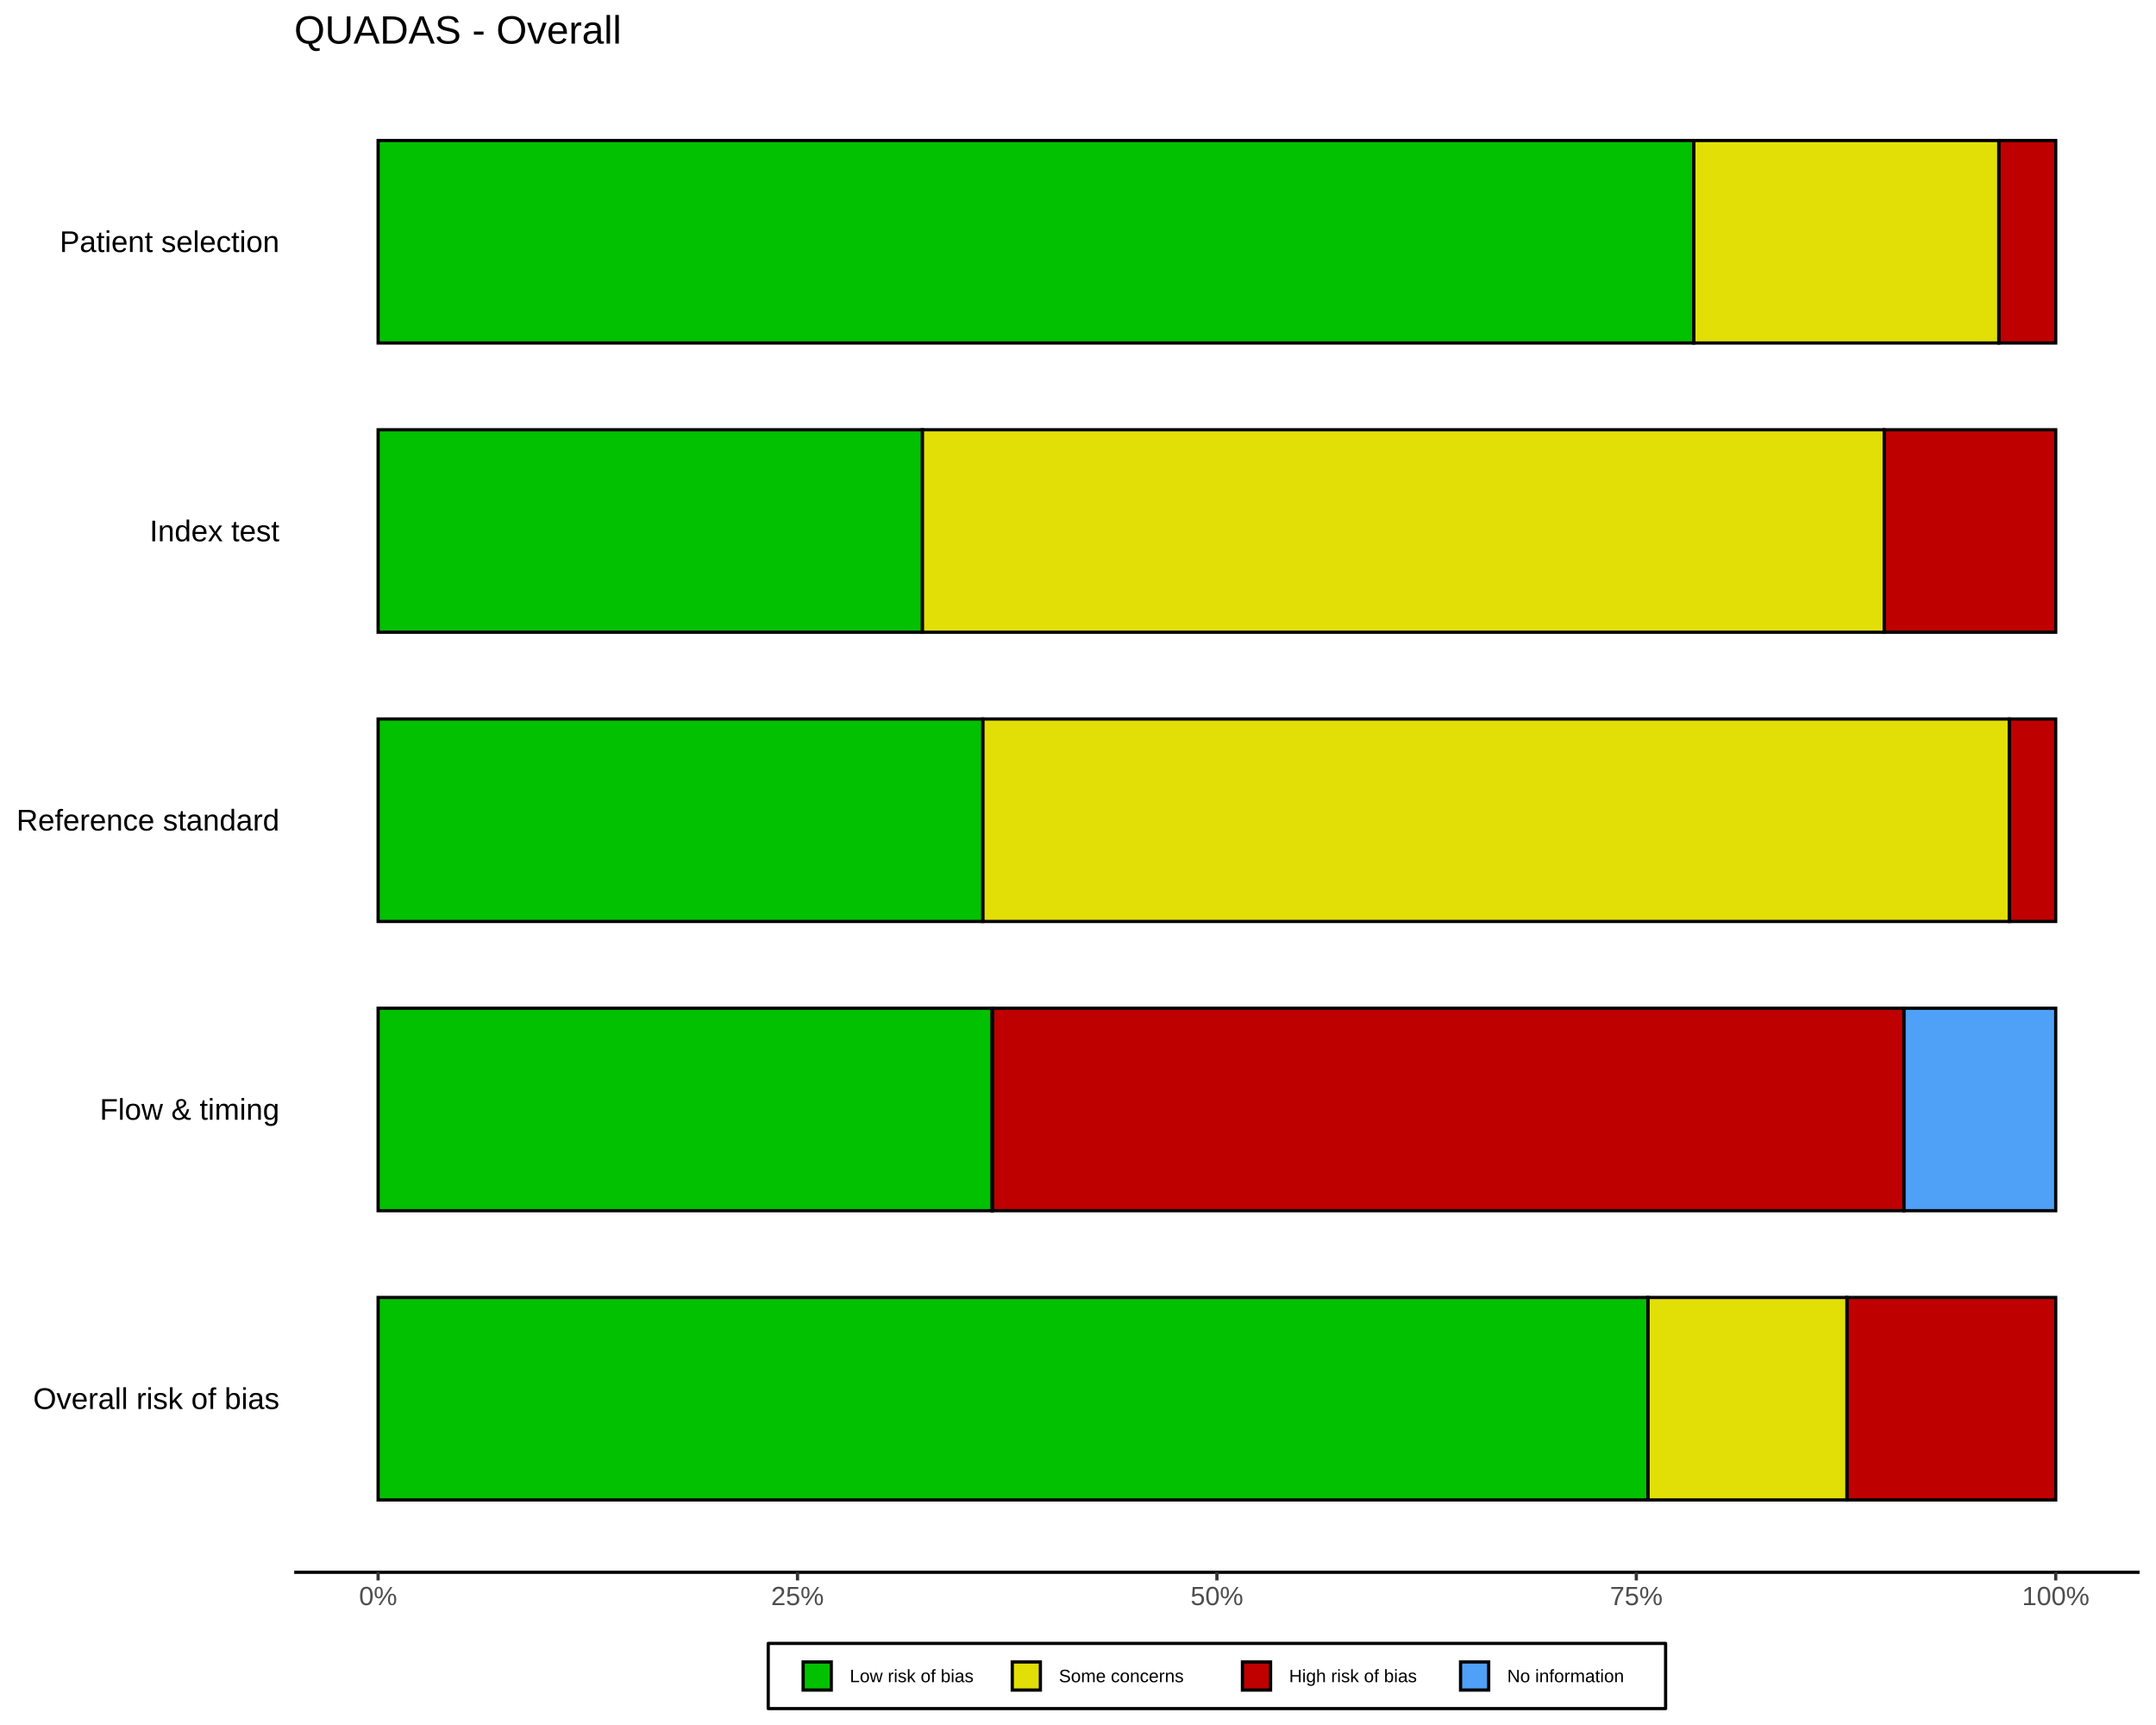
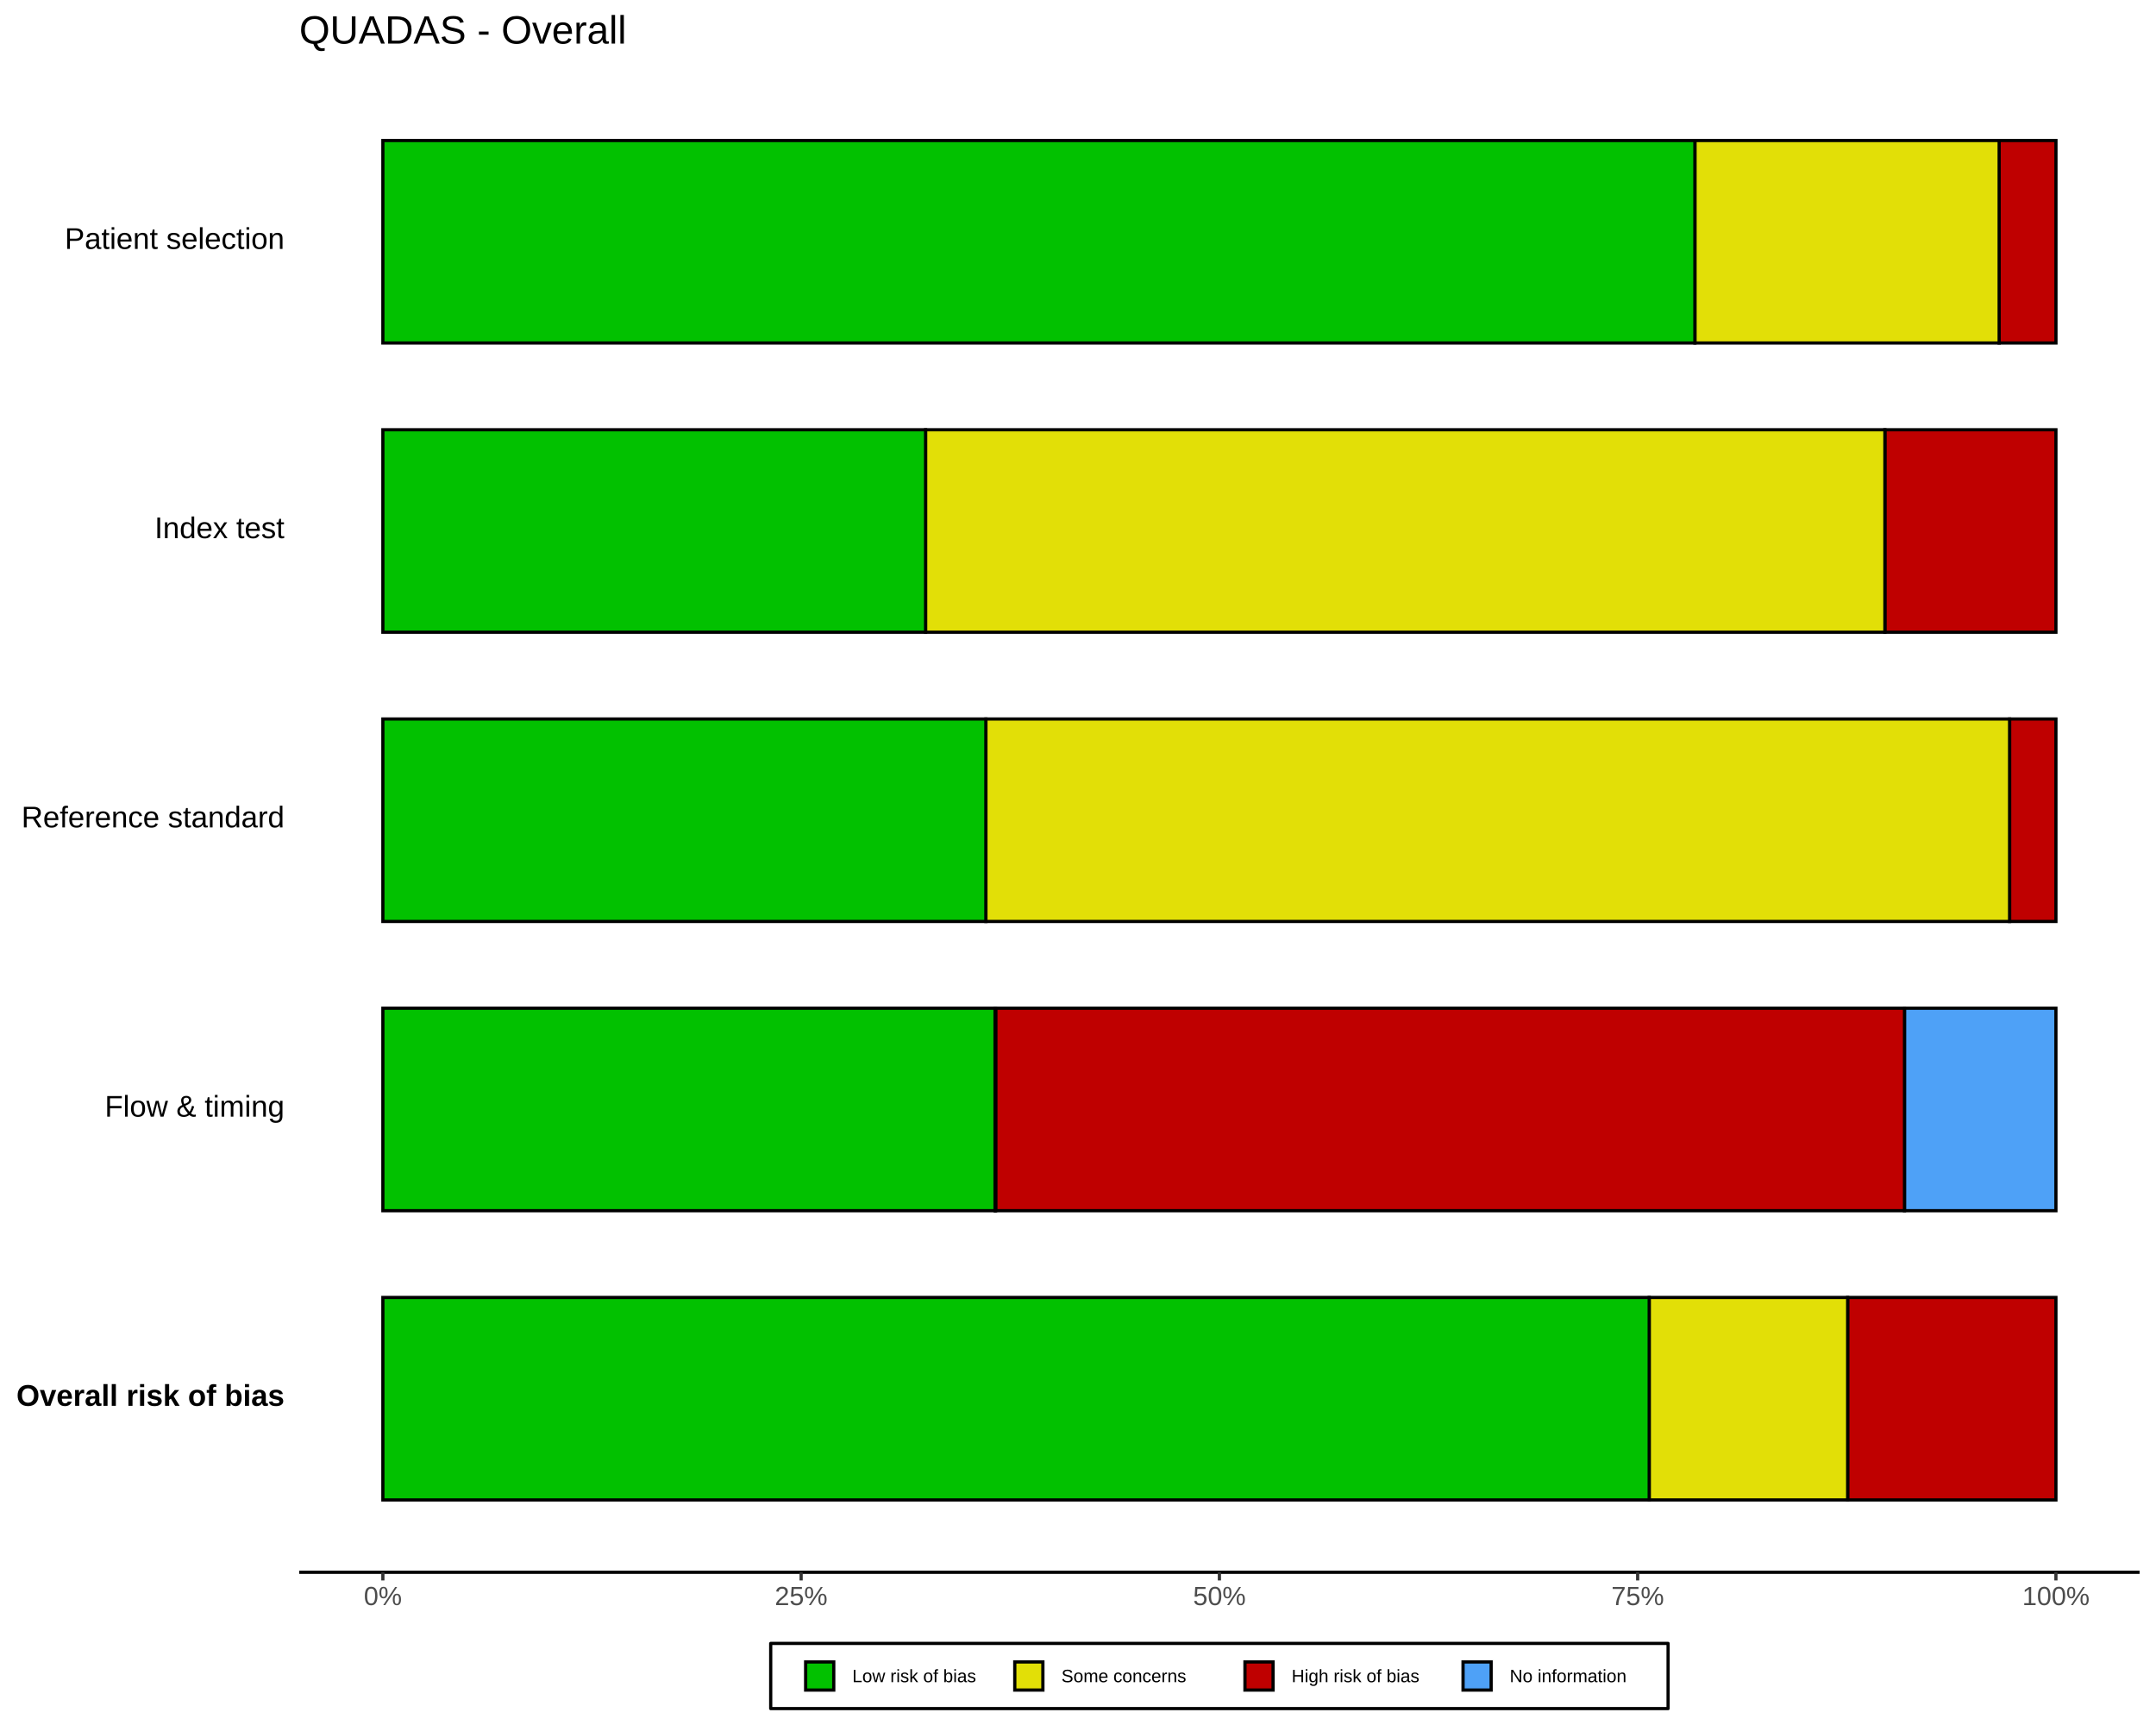
<svg xmlns="http://www.w3.org/2000/svg" viewBox="0 0 720.00 576.00">
  <defs>
    <style type="text/css">
    line, polyline, polygon, path, rect, circle {
      fill: none;
      stroke: #000000;
      stroke-linecap: round;
      stroke-linejoin: round;
      stroke-miterlimit: 10.00;
    }
  </style>
  </defs>
  <rect width="100%" height="100%" style="stroke: none; fill: #FFFFFF;" />
  <rect x="0.00" y="0.00" width="720.00" height="576.00" style="stroke-width: 1.07; stroke: #FFFFFF; fill: #FFFFFF;" />
  <defs>
-     <clipPath id="cpOTguMjV8NzE0LjUyfDUyNS4wMHwyMi43Nw==">
-       <rect x="98.25" y="22.77" width="616.27" height="502.22" />
+     <clipPath id="cpOTkuOTN8NzE0LjUyfDUyNS4wMHwyMi43Nw==">
+       <rect x="99.93" y="22.77" width="614.59" height="502.22" />
    </clipPath>
  </defs>
-   <rect x="616.77" y="433.24" width="69.74" height="67.61" style="stroke-width: 1.07; stroke-linecap: square; stroke-linejoin: miter; fill: #BF0000;" clip-path="url(#cpOTguMjV8NzE0LjUyfDUyNS4wMHwyMi43Nw==)" />
-   <rect x="550.31" y="433.24" width="66.46" height="67.61" style="stroke-width: 1.07; stroke-linecap: square; stroke-linejoin: miter; fill: #E2DF07;" clip-path="url(#cpOTguMjV8NzE0LjUyfDUyNS4wMHwyMi43Nw==)" />
-   <rect x="126.27" y="433.24" width="424.04" height="67.61" style="stroke-width: 1.07; stroke-linecap: square; stroke-linejoin: miter; fill: #02C100;" clip-path="url(#cpOTguMjV8NzE0LjUyfDUyNS4wMHwyMi43Nw==)" />
-   <rect x="635.79" y="336.66" width="50.72" height="67.61" style="stroke-width: 1.07; stroke-linecap: square; stroke-linejoin: miter; fill: #4EA1F7;" clip-path="url(#cpOTguMjV8NzE0LjUyfDUyNS4wMHwyMi43Nw==)" />
-   <rect x="331.47" y="336.66" width="304.32" height="67.61" style="stroke-width: 1.07; stroke-linecap: square; stroke-linejoin: miter; fill: #BF0000;" clip-path="url(#cpOTguMjV8NzE0LjUyfDUyNS4wMHwyMi43Nw==)" />
-   <rect x="331.25" y="336.66" width="0.22" height="67.61" style="stroke-width: 1.07; stroke-linecap: square; stroke-linejoin: miter; fill: #E2DF07;" clip-path="url(#cpOTguMjV8NzE0LjUyfDUyNS4wMHwyMi43Nw==)" />
-   <rect x="126.27" y="336.66" width="204.98" height="67.61" style="stroke-width: 1.07; stroke-linecap: square; stroke-linejoin: miter; fill: #02C100;" clip-path="url(#cpOTguMjV8NzE0LjUyfDUyNS4wMHwyMi43Nw==)" />
-   <rect x="670.98" y="240.08" width="15.52" height="67.61" style="stroke-width: 1.07; stroke-linecap: square; stroke-linejoin: miter; fill: #BF0000;" clip-path="url(#cpOTguMjV8NzE0LjUyfDUyNS4wMHwyMi43Nw==)" />
-   <rect x="328.19" y="240.08" width="342.80" height="67.61" style="stroke-width: 1.07; stroke-linecap: square; stroke-linejoin: miter; fill: #E2DF07;" clip-path="url(#cpOTguMjV8NzE0LjUyfDUyNS4wMHwyMi43Nw==)" />
-   <rect x="126.27" y="240.08" width="201.92" height="67.61" style="stroke-width: 1.07; stroke-linecap: square; stroke-linejoin: miter; fill: #02C100;" clip-path="url(#cpOTguMjV8NzE0LjUyfDUyNS4wMHwyMi43Nw==)" />
-   <rect x="629.23" y="143.50" width="57.28" height="67.61" style="stroke-width: 1.07; stroke-linecap: square; stroke-linejoin: miter; fill: #BF0000;" clip-path="url(#cpOTguMjV8NzE0LjUyfDUyNS4wMHwyMi43Nw==)" />
-   <rect x="308.00" y="143.50" width="321.23" height="67.61" style="stroke-width: 1.07; stroke-linecap: square; stroke-linejoin: miter; fill: #E2DF07;" clip-path="url(#cpOTguMjV8NzE0LjUyfDUyNS4wMHwyMi43Nw==)" />
-   <rect x="126.27" y="143.50" width="181.73" height="67.61" style="stroke-width: 1.07; stroke-linecap: square; stroke-linejoin: miter; fill: #02C100;" clip-path="url(#cpOTguMjV8NzE0LjUyfDUyNS4wMHwyMi43Nw==)" />
-   <rect x="667.49" y="46.92" width="19.02" height="67.61" style="stroke-width: 1.07; stroke-linecap: square; stroke-linejoin: miter; fill: #BF0000;" clip-path="url(#cpOTguMjV8NzE0LjUyfDUyNS4wMHwyMi43Nw==)" />
-   <rect x="565.61" y="46.92" width="101.88" height="67.61" style="stroke-width: 1.07; stroke-linecap: square; stroke-linejoin: miter; fill: #E2DF07;" clip-path="url(#cpOTguMjV8NzE0LjUyfDUyNS4wMHwyMi43Nw==)" />
-   <rect x="126.27" y="46.92" width="439.35" height="67.61" style="stroke-width: 1.07; stroke-linecap: square; stroke-linejoin: miter; fill: #02C100;" clip-path="url(#cpOTguMjV8NzE0LjUyfDUyNS4wMHwyMi43Nw==)" />
+   <rect x="617.03" y="433.24" width="69.55" height="67.61" style="stroke-width: 1.07; stroke-linecap: square; stroke-linejoin: miter; fill: #BF0000;" clip-path="url(#cpOTkuOTN8NzE0LjUyfDUyNS4wMHwyMi43Nw==)" />
+   <rect x="550.75" y="433.24" width="66.28" height="67.61" style="stroke-width: 1.07; stroke-linecap: square; stroke-linejoin: miter; fill: #E2DF07;" clip-path="url(#cpOTkuOTN8NzE0LjUyfDUyNS4wMHwyMi43Nw==)" />
+   <rect x="127.86" y="433.24" width="422.89" height="67.61" style="stroke-width: 1.07; stroke-linecap: square; stroke-linejoin: miter; fill: #02C100;" clip-path="url(#cpOTkuOTN8NzE0LjUyfDUyNS4wMHwyMi43Nw==)" />
+   <rect x="636.00" y="336.66" width="50.58" height="67.61" style="stroke-width: 1.07; stroke-linecap: square; stroke-linejoin: miter; fill: #4EA1F7;" clip-path="url(#cpOTkuOTN8NzE0LjUyfDUyNS4wMHwyMi43Nw==)" />
+   <rect x="332.51" y="336.66" width="303.50" height="67.61" style="stroke-width: 1.07; stroke-linecap: square; stroke-linejoin: miter; fill: #BF0000;" clip-path="url(#cpOTkuOTN8NzE0LjUyfDUyNS4wMHwyMi43Nw==)" />
+   <rect x="332.29" y="336.66" width="0.22" height="67.61" style="stroke-width: 1.07; stroke-linecap: square; stroke-linejoin: miter; fill: #E2DF07;" clip-path="url(#cpOTkuOTN8NzE0LjUyfDUyNS4wMHwyMi43Nw==)" />
+   <rect x="127.86" y="336.66" width="204.43" height="67.61" style="stroke-width: 1.07; stroke-linecap: square; stroke-linejoin: miter; fill: #02C100;" clip-path="url(#cpOTkuOTN8NzE0LjUyfDUyNS4wMHwyMi43Nw==)" />
+   <rect x="671.10" y="240.08" width="15.48" height="67.61" style="stroke-width: 1.07; stroke-linecap: square; stroke-linejoin: miter; fill: #BF0000;" clip-path="url(#cpOTkuOTN8NzE0LjUyfDUyNS4wMHwyMi43Nw==)" />
+   <rect x="329.24" y="240.08" width="341.87" height="67.61" style="stroke-width: 1.07; stroke-linecap: square; stroke-linejoin: miter; fill: #E2DF07;" clip-path="url(#cpOTkuOTN8NzE0LjUyfDUyNS4wMHwyMi43Nw==)" />
+   <rect x="127.86" y="240.08" width="201.37" height="67.61" style="stroke-width: 1.07; stroke-linecap: square; stroke-linejoin: miter; fill: #02C100;" clip-path="url(#cpOTkuOTN8NzE0LjUyfDUyNS4wMHwyMi43Nw==)" />
+   <rect x="629.46" y="143.50" width="57.12" height="67.61" style="stroke-width: 1.07; stroke-linecap: square; stroke-linejoin: miter; fill: #BF0000;" clip-path="url(#cpOTkuOTN8NzE0LjUyfDUyNS4wMHwyMi43Nw==)" />
+   <rect x="309.10" y="143.50" width="320.36" height="67.61" style="stroke-width: 1.07; stroke-linecap: square; stroke-linejoin: miter; fill: #E2DF07;" clip-path="url(#cpOTkuOTN8NzE0LjUyfDUyNS4wMHwyMi43Nw==)" />
+   <rect x="127.86" y="143.50" width="181.24" height="67.61" style="stroke-width: 1.07; stroke-linecap: square; stroke-linejoin: miter; fill: #02C100;" clip-path="url(#cpOTkuOTN8NzE0LjUyfDUyNS4wMHwyMi43Nw==)" />
+   <rect x="667.62" y="46.92" width="18.97" height="67.61" style="stroke-width: 1.07; stroke-linecap: square; stroke-linejoin: miter; fill: #BF0000;" clip-path="url(#cpOTkuOTN8NzE0LjUyfDUyNS4wMHwyMi43Nw==)" />
+   <rect x="566.02" y="46.92" width="101.60" height="67.61" style="stroke-width: 1.07; stroke-linecap: square; stroke-linejoin: miter; fill: #E2DF07;" clip-path="url(#cpOTkuOTN8NzE0LjUyfDUyNS4wMHwyMi43Nw==)" />
+   <rect x="127.86" y="46.92" width="438.15" height="67.61" style="stroke-width: 1.07; stroke-linecap: square; stroke-linejoin: miter; fill: #02C100;" clip-path="url(#cpOTkuOTN8NzE0LjUyfDUyNS4wMHwyMi43Nw==)" />
  <defs>
    <clipPath id="cpMC4wMHw3MjAuMDB8NTc2LjAwfDAuMDA=">
      <rect x="0.00" y="0.00" width="720.00" height="576.00" />
    </clipPath>
  </defs>
  <g clip-path="url(#cpMC4wMHw3MjAuMDB8NTc2LjAwfDAuMDA=)">
-     <text x="11.07" y="470.48" style="font-size: 10.00px; font-family: Liberation Sans;" textLength="82.25px" lengthAdjust="spacingAndGlyphs">Overall risk of bias</text>
+     <text x="5.48" y="469.42" style="font-size: 10.00px; font-weight: bold; font-family: Liberation Sans;" textLength="33.92px" lengthAdjust="spacingAndGlyphs">Overall</text>
  </g>
  <g clip-path="url(#cpMC4wMHw3MjAuMDB8NTc2LjAwfDAuMDA=)">
-     <text x="33.31" y="373.90" style="font-size: 10.00px; font-family: Liberation Sans;" textLength="60.02px" lengthAdjust="spacingAndGlyphs">Flow &amp; timing</text>
+     <text x="42.18" y="469.42" style="font-size: 10.00px; font-weight: bold; font-family: Liberation Sans;" textLength="17.80px" lengthAdjust="spacingAndGlyphs">risk</text>
  </g>
  <g clip-path="url(#cpMC4wMHw3MjAuMDB8NTc2LjAwfDAuMDA=)">
-     <text x="5.48" y="277.32" style="font-size: 10.00px; font-family: Liberation Sans;" textLength="87.84px" lengthAdjust="spacingAndGlyphs">Reference standard</text>
+     <text x="62.76" y="469.42" style="font-size: 10.00px; font-weight: bold; font-family: Liberation Sans;" textLength="9.44px" lengthAdjust="spacingAndGlyphs">of</text>
  </g>
  <g clip-path="url(#cpMC4wMHw3MjAuMDB8NTc2LjAwfDAuMDA=)">
-     <text x="49.95" y="180.74" style="font-size: 10.00px; font-family: Liberation Sans;" textLength="43.38px" lengthAdjust="spacingAndGlyphs">Index test</text>
+     <text x="74.98" y="469.42" style="font-size: 10.00px; font-weight: bold; font-family: Liberation Sans;" textLength="20.02px" lengthAdjust="spacingAndGlyphs">bias</text>
  </g>
  <g clip-path="url(#cpMC4wMHw3MjAuMDB8NTc2LjAwfDAuMDA=)">
-     <text x="19.93" y="84.16" style="font-size: 10.00px; font-family: Liberation Sans;" textLength="73.39px" lengthAdjust="spacingAndGlyphs">Patient selection</text>
-   </g>
-   <polyline points="98.25,525.00 714.52,525.00 " style="stroke-width: 1.07; stroke-linecap: butt;" clip-path="url(#cpMC4wMHw3MjAuMDB8NTc2LjAwfDAuMDA=)" />
-   <polyline points="126.27,527.74 126.27,525.00 " style="stroke-width: 1.07; stroke: #333333; stroke-linecap: butt;" clip-path="url(#cpMC4wMHw3MjAuMDB8NTc2LjAwfDAuMDA=)" />
-   <polyline points="266.33,527.74 266.33,525.00 " style="stroke-width: 1.07; stroke: #333333; stroke-linecap: butt;" clip-path="url(#cpMC4wMHw3MjAuMDB8NTc2LjAwfDAuMDA=)" />
-   <polyline points="406.39,527.74 406.39,525.00 " style="stroke-width: 1.07; stroke: #333333; stroke-linecap: butt;" clip-path="url(#cpMC4wMHw3MjAuMDB8NTc2LjAwfDAuMDA=)" />
-   <polyline points="546.45,527.74 546.45,525.00 " style="stroke-width: 1.07; stroke: #333333; stroke-linecap: butt;" clip-path="url(#cpMC4wMHw3MjAuMDB8NTc2LjAwfDAuMDA=)" />
-   <polyline points="686.51,527.74 686.51,525.00 " style="stroke-width: 1.07; stroke: #333333; stroke-linecap: butt;" clip-path="url(#cpMC4wMHw3MjAuMDB8NTc2LjAwfDAuMDA=)" />
-   <g clip-path="url(#cpMC4wMHw3MjAuMDB8NTc2LjAwfDAuMDA=)">
-     <text x="119.91" y="535.97" style="font-size: 8.80px; fill: #4D4D4D; font-family: Liberation Sans;" textLength="12.72px" lengthAdjust="spacingAndGlyphs">0%</text>
+     <text x="34.98" y="372.86" style="font-size: 10.00px; font-family: Liberation Sans;" textLength="21.11px" lengthAdjust="spacingAndGlyphs">Flow</text>
  </g>
  <g clip-path="url(#cpMC4wMHw3MjAuMDB8NTc2LjAwfDAuMDA=)">
-     <text x="257.52" y="535.97" style="font-size: 8.80px; fill: #4D4D4D; font-family: Liberation Sans;" textLength="17.61px" lengthAdjust="spacingAndGlyphs">25%</text>
+     <text x="58.87" y="372.86" style="font-size: 10.00px; font-family: Liberation Sans;" textLength="6.67px" lengthAdjust="spacingAndGlyphs">&amp;</text>
  </g>
  <g clip-path="url(#cpMC4wMHw3MjAuMDB8NTc2LjAwfDAuMDA=)">
-     <text x="397.58" y="535.97" style="font-size: 8.80px; fill: #4D4D4D; font-family: Liberation Sans;" textLength="17.61px" lengthAdjust="spacingAndGlyphs">50%</text>
+     <text x="68.32" y="372.86" style="font-size: 10.00px; font-family: Liberation Sans;" textLength="26.67px" lengthAdjust="spacingAndGlyphs">timing</text>
  </g>
  <g clip-path="url(#cpMC4wMHw3MjAuMDB8NTc2LjAwfDAuMDA=)">
-     <text x="537.64" y="535.97" style="font-size: 8.80px; fill: #4D4D4D; font-family: Liberation Sans;" textLength="17.61px" lengthAdjust="spacingAndGlyphs">75%</text>
+     <text x="7.15" y="276.28" style="font-size: 10.00px; font-family: Liberation Sans;" textLength="46.14px" lengthAdjust="spacingAndGlyphs">Reference</text>
  </g>
  <g clip-path="url(#cpMC4wMHw3MjAuMDB8NTc2LjAwfDAuMDA=)">
-     <text x="675.26" y="535.97" style="font-size: 8.80px; fill: #4D4D4D; font-family: Liberation Sans;" textLength="22.50px" lengthAdjust="spacingAndGlyphs">100%</text>
-   </g>
-   <rect x="256.55" y="548.76" width="299.68" height="21.76" style="stroke-width: 1.07; fill: #FFFFFF;" clip-path="url(#cpMC4wMHw3MjAuMDB8NTc2LjAwfDAuMDA=)" />
-   <rect x="267.51" y="554.24" width="10.80" height="10.80" style="stroke-width: 1.07; stroke: none; fill: #F2F2F2;" clip-path="url(#cpMC4wMHw3MjAuMDB8NTc2LjAwfDAuMDA=)" />
-   <rect x="268.21" y="554.95" width="9.38" height="9.38" style="stroke-width: 1.07; stroke-linecap: square; stroke-linejoin: miter; fill: #02C100;" clip-path="url(#cpMC4wMHw3MjAuMDB8NTc2LjAwfDAuMDA=)" />
-   <rect x="337.34" y="554.24" width="10.80" height="10.80" style="stroke-width: 1.07; stroke: none; fill: #F2F2F2;" clip-path="url(#cpMC4wMHw3MjAuMDB8NTc2LjAwfDAuMDA=)" />
-   <rect x="338.05" y="554.95" width="9.38" height="9.38" style="stroke-width: 1.07; stroke-linecap: square; stroke-linejoin: miter; fill: #E2DF07;" clip-path="url(#cpMC4wMHw3MjAuMDB8NTc2LjAwfDAuMDA=)" />
-   <rect x="414.21" y="554.24" width="10.80" height="10.80" style="stroke-width: 1.07; stroke: none; fill: #F2F2F2;" clip-path="url(#cpMC4wMHw3MjAuMDB8NTc2LjAwfDAuMDA=)" />
-   <rect x="414.92" y="554.95" width="9.38" height="9.38" style="stroke-width: 1.07; stroke-linecap: square; stroke-linejoin: miter; fill: #BF0000;" clip-path="url(#cpMC4wMHw3MjAuMDB8NTc2LjAwfDAuMDA=)" />
-   <rect x="487.05" y="554.24" width="10.80" height="10.80" style="stroke-width: 1.07; stroke: none; fill: #F2F2F2;" clip-path="url(#cpMC4wMHw3MjAuMDB8NTc2LjAwfDAuMDA=)" />
-   <rect x="487.76" y="554.95" width="9.38" height="9.38" style="stroke-width: 1.07; stroke-linecap: square; stroke-linejoin: miter; fill: #4EA1F7;" clip-path="url(#cpMC4wMHw3MjAuMDB8NTc2LjAwfDAuMDA=)" />
-   <g clip-path="url(#cpMC4wMHw3MjAuMDB8NTc2LjAwfDAuMDA=)">
-     <text x="283.78" y="561.70" style="font-size: 6.00px; font-family: Liberation Sans;" textLength="48.08px" lengthAdjust="spacingAndGlyphs">  Low risk of bias  </text>
+     <text x="56.07" y="276.28" style="font-size: 10.00px; font-family: Liberation Sans;" textLength="38.92px" lengthAdjust="spacingAndGlyphs">standard</text>
  </g>
  <g clip-path="url(#cpMC4wMHw3MjAuMDB8NTc2LjAwfDAuMDA=)">
-     <text x="353.62" y="561.70" style="font-size: 6.00px; font-family: Liberation Sans;" textLength="55.11px" lengthAdjust="spacingAndGlyphs">  Some concerns      </text>
+     <text x="51.62" y="179.70" style="font-size: 10.00px; font-family: Liberation Sans;" textLength="24.47px" lengthAdjust="spacingAndGlyphs">Index</text>
  </g>
  <g clip-path="url(#cpMC4wMHw3MjAuMDB8NTc2LjAwfDAuMDA=)">
-     <text x="430.49" y="561.70" style="font-size: 6.00px; font-family: Liberation Sans;" textLength="51.08px" lengthAdjust="spacingAndGlyphs">  High risk of bias   </text>
+     <text x="78.87" y="179.70" style="font-size: 10.00px; font-family: Liberation Sans;" textLength="16.12px" lengthAdjust="spacingAndGlyphs">test</text>
  </g>
  <g clip-path="url(#cpMC4wMHw3MjAuMDB8NTc2LjAwfDAuMDA=)">
-     <text x="503.33" y="561.70" style="font-size: 6.00px; font-family: Liberation Sans;" textLength="47.42px" lengthAdjust="spacingAndGlyphs">  No information   </text>
+     <text x="21.60" y="83.12" style="font-size: 10.00px; font-family: Liberation Sans;" textLength="31.14px" lengthAdjust="spacingAndGlyphs">Patient</text>
  </g>
  <g clip-path="url(#cpMC4wMHw3MjAuMDB8NTc2LjAwfDAuMDA=)">
-     <text x="98.25" y="14.56" style="font-size: 13.20px; font-family: Liberation Sans;" textLength="109.17px" lengthAdjust="spacingAndGlyphs">QUADAS - Overall</text>
+     <text x="55.53" y="83.12" style="font-size: 10.00px; font-family: Liberation Sans;" textLength="39.47px" lengthAdjust="spacingAndGlyphs">selection</text>
+   </g>
+   <polyline points="99.93,525.00 714.52,525.00 " style="stroke-width: 1.07; stroke-linecap: butt;" clip-path="url(#cpMC4wMHw3MjAuMDB8NTc2LjAwfDAuMDA=)" />
+   <polyline points="127.86,527.74 127.86,525.00 " style="stroke-width: 1.07; stroke: #333333; stroke-linecap: butt;" clip-path="url(#cpMC4wMHw3MjAuMDB8NTc2LjAwfDAuMDA=)" />
+   <polyline points="267.54,527.74 267.54,525.00 " style="stroke-width: 1.07; stroke: #333333; stroke-linecap: butt;" clip-path="url(#cpMC4wMHw3MjAuMDB8NTc2LjAwfDAuMDA=)" />
+   <polyline points="407.22,527.74 407.22,525.00 " style="stroke-width: 1.07; stroke: #333333; stroke-linecap: butt;" clip-path="url(#cpMC4wMHw3MjAuMDB8NTc2LjAwfDAuMDA=)" />
+   <polyline points="546.90,527.74 546.90,525.00 " style="stroke-width: 1.07; stroke: #333333; stroke-linecap: butt;" clip-path="url(#cpMC4wMHw3MjAuMDB8NTc2LjAwfDAuMDA=)" />
+   <polyline points="686.58,527.74 686.58,525.00 " style="stroke-width: 1.07; stroke: #333333; stroke-linecap: butt;" clip-path="url(#cpMC4wMHw3MjAuMDB8NTc2LjAwfDAuMDA=)" />
+   <g clip-path="url(#cpMC4wMHw3MjAuMDB8NTc2LjAwfDAuMDA=)">
+     <text x="121.50" y="535.97" style="font-size: 8.80px; fill: #4D4D4D; font-family: Liberation Sans;" textLength="12.72px" lengthAdjust="spacingAndGlyphs">0%</text>
+   </g>
+   <g clip-path="url(#cpMC4wMHw3MjAuMDB8NTc2LjAwfDAuMDA=)">
+     <text x="258.74" y="535.97" style="font-size: 8.80px; fill: #4D4D4D; font-family: Liberation Sans;" textLength="17.61px" lengthAdjust="spacingAndGlyphs">25%</text>
+   </g>
+   <g clip-path="url(#cpMC4wMHw3MjAuMDB8NTc2LjAwfDAuMDA=)">
+     <text x="398.42" y="535.97" style="font-size: 8.80px; fill: #4D4D4D; font-family: Liberation Sans;" textLength="17.61px" lengthAdjust="spacingAndGlyphs">50%</text>
+   </g>
+   <g clip-path="url(#cpMC4wMHw3MjAuMDB8NTc2LjAwfDAuMDA=)">
+     <text x="538.10" y="535.97" style="font-size: 8.80px; fill: #4D4D4D; font-family: Liberation Sans;" textLength="17.61px" lengthAdjust="spacingAndGlyphs">75%</text>
+   </g>
+   <g clip-path="url(#cpMC4wMHw3MjAuMDB8NTc2LjAwfDAuMDA=)">
+     <text x="675.33" y="535.97" style="font-size: 8.80px; fill: #4D4D4D; font-family: Liberation Sans;" textLength="22.50px" lengthAdjust="spacingAndGlyphs">100%</text>
+   </g>
+   <rect x="257.38" y="548.76" width="299.68" height="21.76" style="stroke-width: 1.07; fill: #FFFFFF;" clip-path="url(#cpMC4wMHw3MjAuMDB8NTc2LjAwfDAuMDA=)" />
+   <rect x="268.34" y="554.24" width="10.80" height="10.80" style="stroke-width: 1.07; stroke: none; fill: #F2F2F2;" clip-path="url(#cpMC4wMHw3MjAuMDB8NTc2LjAwfDAuMDA=)" />
+   <rect x="269.05" y="554.95" width="9.38" height="9.38" style="stroke-width: 1.07; stroke-linecap: square; stroke-linejoin: miter; fill: #02C100;" clip-path="url(#cpMC4wMHw3MjAuMDB8NTc2LjAwfDAuMDA=)" />
+   <rect x="338.18" y="554.24" width="10.80" height="10.80" style="stroke-width: 1.07; stroke: none; fill: #F2F2F2;" clip-path="url(#cpMC4wMHw3MjAuMDB8NTc2LjAwfDAuMDA=)" />
+   <rect x="338.89" y="554.95" width="9.38" height="9.38" style="stroke-width: 1.07; stroke-linecap: square; stroke-linejoin: miter; fill: #E2DF07;" clip-path="url(#cpMC4wMHw3MjAuMDB8NTc2LjAwfDAuMDA=)" />
+   <rect x="415.05" y="554.24" width="10.80" height="10.80" style="stroke-width: 1.07; stroke: none; fill: #F2F2F2;" clip-path="url(#cpMC4wMHw3MjAuMDB8NTc2LjAwfDAuMDA=)" />
+   <rect x="415.76" y="554.95" width="9.38" height="9.38" style="stroke-width: 1.07; stroke-linecap: square; stroke-linejoin: miter; fill: #BF0000;" clip-path="url(#cpMC4wMHw3MjAuMDB8NTc2LjAwfDAuMDA=)" />
+   <rect x="487.88" y="554.24" width="10.80" height="10.80" style="stroke-width: 1.07; stroke: none; fill: #F2F2F2;" clip-path="url(#cpMC4wMHw3MjAuMDB8NTc2LjAwfDAuMDA=)" />
+   <rect x="488.59" y="554.95" width="9.38" height="9.38" style="stroke-width: 1.07; stroke-linecap: square; stroke-linejoin: miter; fill: #4EA1F7;" clip-path="url(#cpMC4wMHw3MjAuMDB8NTc2LjAwfDAuMDA=)" />
+   <g clip-path="url(#cpMC4wMHw3MjAuMDB8NTc2LjAwfDAuMDA=)">
+     <text x="284.62" y="561.70" style="font-size: 6.00px; font-family: Liberation Sans;" textLength="48.08px" lengthAdjust="spacingAndGlyphs">  Low risk of bias  </text>
+   </g>
+   <g clip-path="url(#cpMC4wMHw3MjAuMDB8NTc2LjAwfDAuMDA=)">
+     <text x="354.46" y="561.70" style="font-size: 6.00px; font-family: Liberation Sans;" textLength="55.11px" lengthAdjust="spacingAndGlyphs">  Some concerns      </text>
+   </g>
+   <g clip-path="url(#cpMC4wMHw3MjAuMDB8NTc2LjAwfDAuMDA=)">
+     <text x="431.33" y="561.70" style="font-size: 6.00px; font-family: Liberation Sans;" textLength="51.08px" lengthAdjust="spacingAndGlyphs">  High risk of bias   </text>
+   </g>
+   <g clip-path="url(#cpMC4wMHw3MjAuMDB8NTc2LjAwfDAuMDA=)">
+     <text x="504.16" y="561.70" style="font-size: 6.00px; font-family: Liberation Sans;" textLength="47.42px" lengthAdjust="spacingAndGlyphs">  No information   </text>
+   </g>
+   <g clip-path="url(#cpMC4wMHw3MjAuMDB8NTc2LjAwfDAuMDA=)">
+     <text x="99.93" y="14.56" style="font-size: 13.20px; font-family: Liberation Sans;" textLength="109.17px" lengthAdjust="spacingAndGlyphs">QUADAS - Overall</text>
  </g>
</svg>
